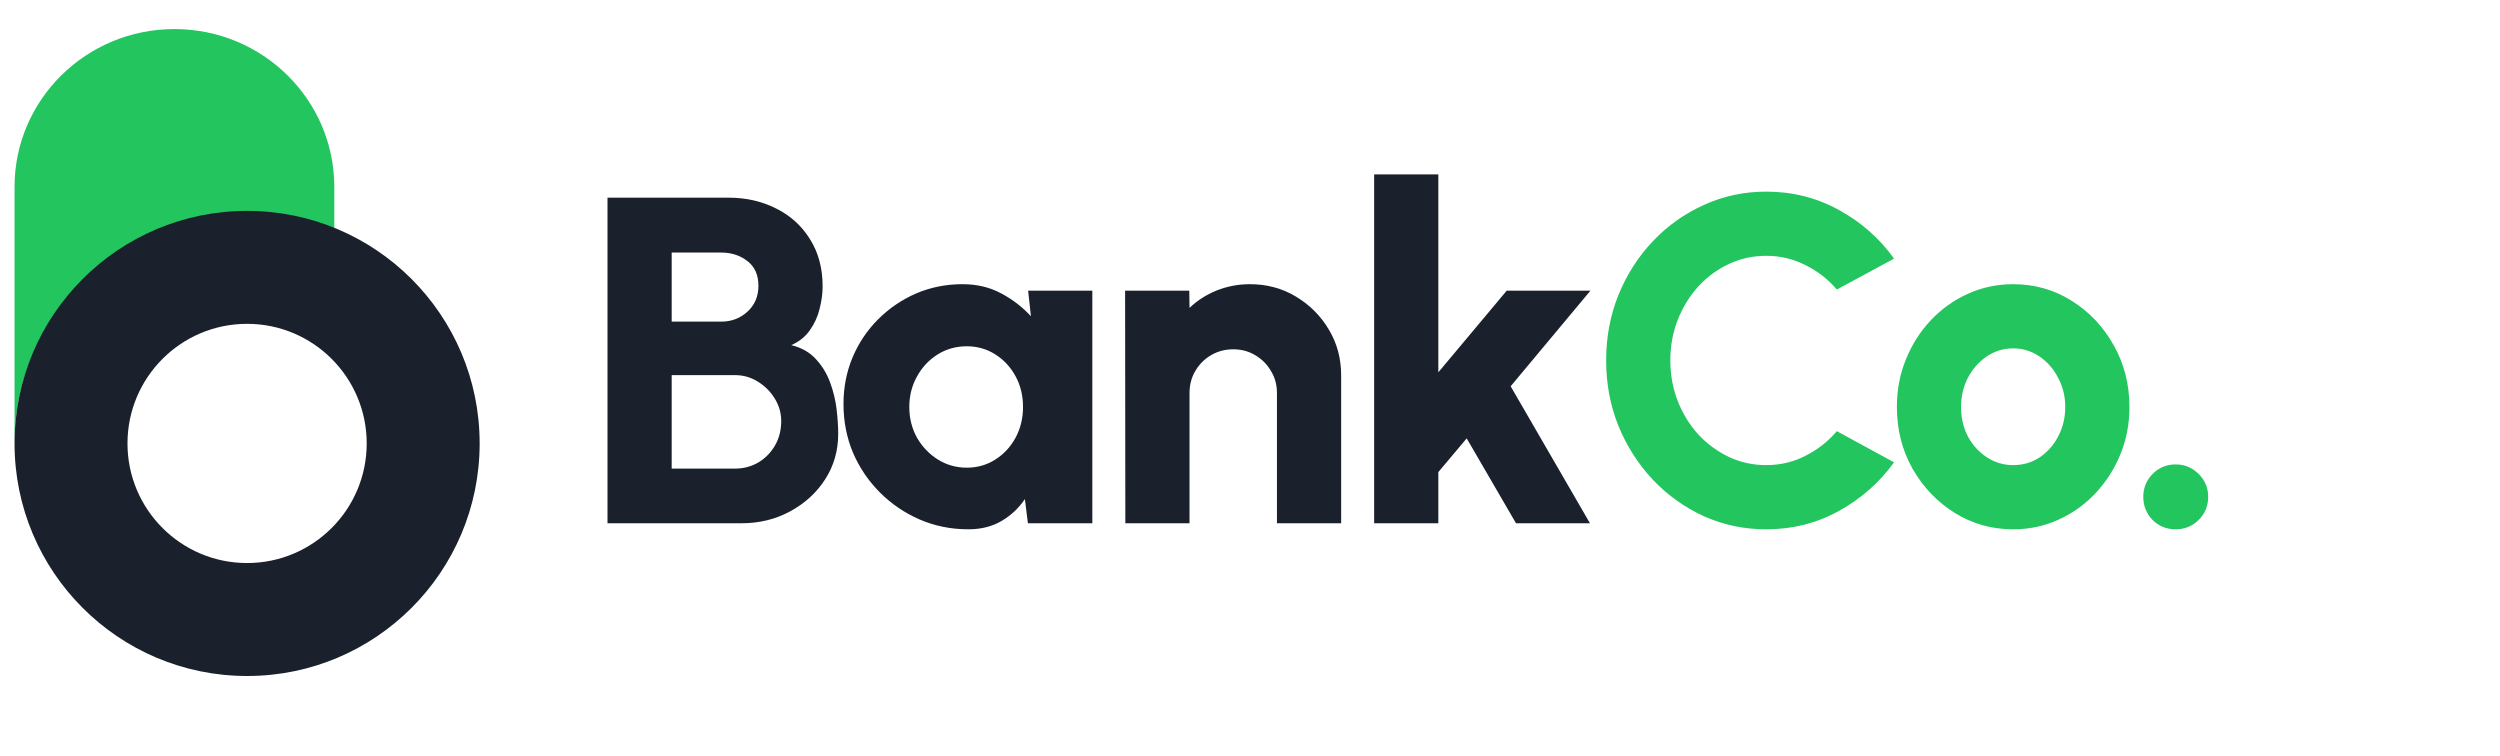
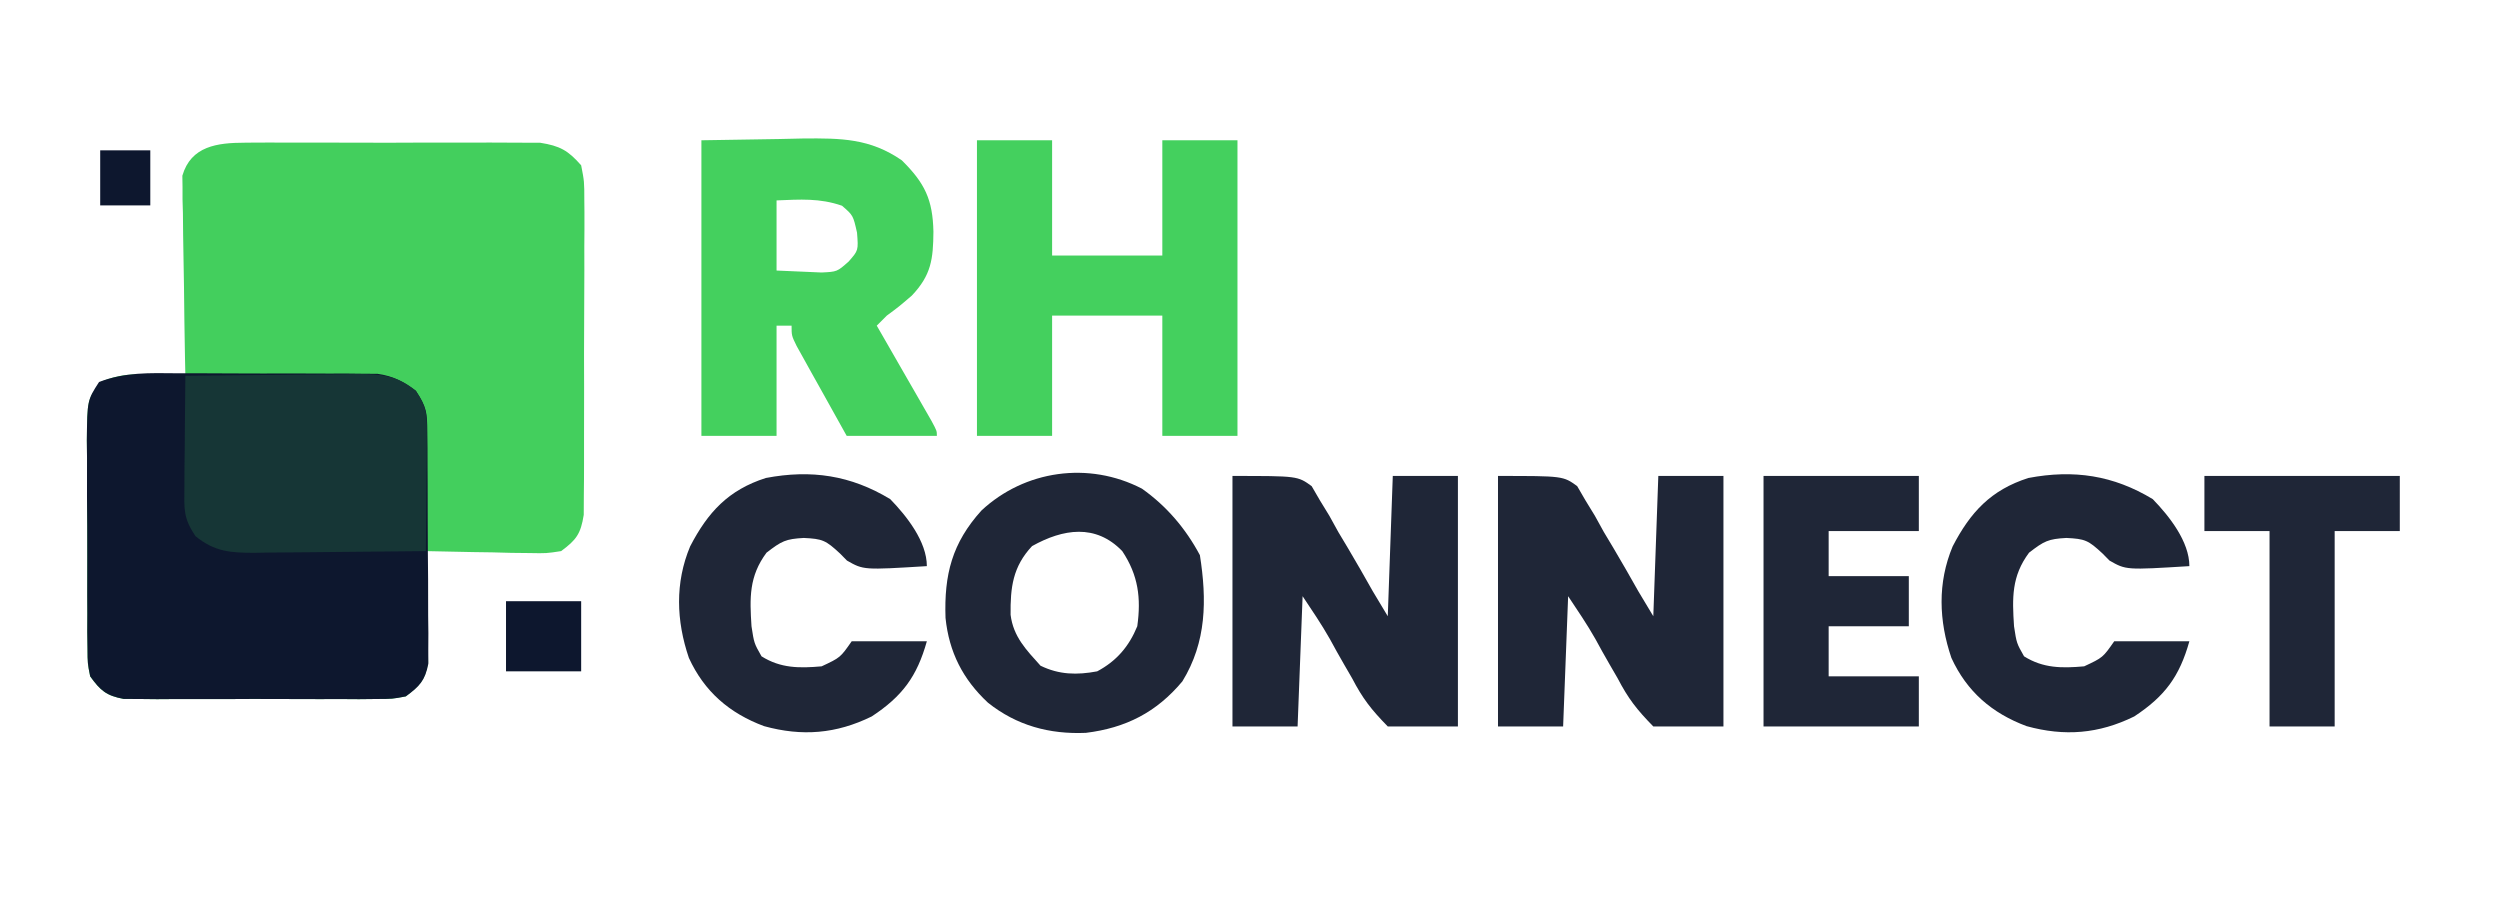
- <svg xmlns="http://www.w3.org/2000/svg" width="172" height="52" viewBox="0 0 172 52" fill="none">
-   <path d="M1 12.861C1 6.863 5.925 2 12 2C18.075 2 23 6.863 23 12.861V15.8C21.158 15.072 19.147 14.671 17.042 14.671C8.182 14.671 1 21.762 1 30.51V12.861Z" fill="#22C55E" />
-   <path fill-rule="evenodd" clip-rule="evenodd" d="M17 46.509C25.837 46.509 33 39.345 33 30.509C33 21.672 25.837 14.509 17 14.509C8.163 14.509 1 21.672 1 30.509C1 39.345 8.163 46.509 17 46.509ZM17 38.737C21.544 38.737 25.229 35.053 25.229 30.509C25.229 25.964 21.544 22.28 17 22.28C12.456 22.28 8.771 25.964 8.771 30.509C8.771 35.053 12.456 38.737 17 38.737Z" fill="#1A202C" />
-   <path d="M41.796 36V13.6H50.132C51.337 13.6 52.431 13.851 53.412 14.352C54.393 14.843 55.167 15.547 55.732 16.464C56.308 17.381 56.596 18.459 56.596 19.696C56.596 20.197 56.527 20.715 56.388 21.248C56.26 21.781 56.036 22.272 55.716 22.72C55.407 23.168 54.98 23.509 54.436 23.744C55.14 23.915 55.705 24.235 56.132 24.704C56.559 25.163 56.884 25.696 57.108 26.304C57.332 26.901 57.481 27.515 57.556 28.144C57.631 28.773 57.668 29.344 57.668 29.856C57.668 31.008 57.369 32.048 56.772 32.976C56.175 33.904 55.369 34.64 54.356 35.184C53.353 35.728 52.244 36 51.028 36H41.796ZM46.212 32.24H50.564C51.151 32.24 51.684 32.101 52.164 31.824C52.644 31.536 53.028 31.147 53.316 30.656C53.604 30.155 53.748 29.589 53.748 28.96C53.748 28.427 53.604 27.92 53.316 27.44C53.028 26.96 52.644 26.571 52.164 26.272C51.684 25.963 51.151 25.808 50.564 25.808H46.212V32.24ZM46.212 22.128H49.62C50.324 22.128 50.927 21.899 51.428 21.44C51.929 20.981 52.18 20.389 52.18 19.664C52.18 18.917 51.929 18.352 51.428 17.968C50.927 17.573 50.324 17.376 49.62 17.376H46.212V22.128ZM70.736 20H75.152V36H70.72L70.512 34.336C70.096 34.955 69.563 35.456 68.912 35.84C68.262 36.224 67.499 36.416 66.624 36.416C65.43 36.416 64.315 36.192 63.28 35.744C62.246 35.296 61.334 34.677 60.544 33.888C59.755 33.099 59.136 32.187 58.688 31.152C58.251 30.107 58.032 28.987 58.032 27.792C58.032 26.651 58.24 25.584 58.656 24.592C59.072 23.6 59.659 22.725 60.416 21.968C61.174 21.211 62.043 20.619 63.024 20.192C64.016 19.765 65.083 19.552 66.224 19.552C67.206 19.552 68.086 19.76 68.864 20.176C69.654 20.592 70.342 21.12 70.928 21.76L70.736 20ZM66.512 32.176C67.238 32.176 67.894 31.989 68.48 31.616C69.067 31.243 69.531 30.741 69.872 30.112C70.214 29.472 70.384 28.768 70.384 28C70.384 27.221 70.214 26.517 69.872 25.888C69.531 25.259 69.067 24.757 68.48 24.384C67.894 24.011 67.238 23.824 66.512 23.824C65.776 23.824 65.11 24.011 64.512 24.384C63.915 24.757 63.44 25.264 63.088 25.904C62.736 26.533 62.56 27.232 62.56 28C62.56 28.768 62.736 29.472 63.088 30.112C63.451 30.741 63.931 31.243 64.528 31.616C65.126 31.989 65.787 32.176 66.512 32.176ZM92.271 25.824V36H87.855V27.04C87.855 26.475 87.717 25.968 87.439 25.52C87.173 25.061 86.81 24.699 86.351 24.432C85.903 24.165 85.402 24.032 84.847 24.032C84.293 24.032 83.786 24.165 83.327 24.432C82.869 24.699 82.506 25.061 82.239 25.52C81.973 25.968 81.839 26.475 81.839 27.04V36H77.423L77.407 20H81.823L81.839 21.184C82.373 20.672 82.997 20.272 83.711 19.984C84.437 19.696 85.199 19.552 85.999 19.552C87.162 19.552 88.213 19.835 89.151 20.4C90.101 20.965 90.858 21.723 91.423 22.672C91.989 23.611 92.271 24.661 92.271 25.824ZM109.389 36H104.301L100.909 30.16L98.957 32.48V36H94.541V12H98.957V25.616L103.661 20H109.421L103.933 26.576L109.389 36Z" fill="#1A202C" />
-   <path d="M121.511 36.416C119.997 36.416 118.573 36.117 117.239 35.52C115.906 34.912 114.733 34.075 113.719 33.008C112.717 31.941 111.927 30.709 111.351 29.312C110.786 27.904 110.503 26.4 110.503 24.8C110.503 23.189 110.786 21.685 111.351 20.288C111.927 18.88 112.717 17.648 113.719 16.592C114.733 15.525 115.906 14.693 117.239 14.096C118.573 13.488 119.997 13.184 121.511 13.184C123.325 13.184 124.994 13.605 126.519 14.448C128.045 15.28 129.309 16.395 130.311 17.792L126.375 19.92C125.778 19.216 125.058 18.656 124.215 18.24C123.373 17.813 122.471 17.6 121.511 17.6C120.605 17.6 119.751 17.787 118.951 18.16C118.151 18.533 117.447 19.051 116.839 19.712C116.242 20.373 115.773 21.136 115.431 22C115.09 22.864 114.919 23.797 114.919 24.8C114.919 25.792 115.09 26.725 115.431 27.6C115.773 28.464 116.242 29.227 116.839 29.888C117.447 30.539 118.151 31.056 118.951 31.44C119.751 31.813 120.605 32 121.511 32C122.482 32 123.383 31.787 124.215 31.36C125.058 30.933 125.778 30.368 126.375 29.664L130.311 31.808C129.309 33.195 128.045 34.309 126.519 35.152C124.994 35.995 123.325 36.416 121.511 36.416ZM138.505 36.416C137.033 36.416 135.689 36.037 134.473 35.28C133.267 34.523 132.302 33.509 131.577 32.24C130.862 30.96 130.505 29.547 130.505 28C130.505 26.827 130.713 25.733 131.129 24.72C131.545 23.696 132.115 22.8 132.841 22.032C133.577 21.253 134.43 20.645 135.401 20.208C136.371 19.771 137.406 19.552 138.505 19.552C139.977 19.552 141.315 19.931 142.521 20.688C143.737 21.445 144.702 22.464 145.417 23.744C146.142 25.024 146.505 26.443 146.505 28C146.505 29.163 146.297 30.251 145.881 31.264C145.465 32.277 144.889 33.173 144.153 33.952C143.427 34.72 142.579 35.323 141.609 35.76C140.649 36.197 139.614 36.416 138.505 36.416ZM138.505 32C139.187 32 139.801 31.819 140.345 31.456C140.889 31.083 141.315 30.592 141.625 29.984C141.934 29.376 142.089 28.715 142.089 28C142.089 27.264 141.923 26.592 141.593 25.984C141.273 25.365 140.841 24.875 140.297 24.512C139.753 24.149 139.155 23.968 138.505 23.968C137.833 23.968 137.225 24.155 136.681 24.528C136.137 24.901 135.705 25.392 135.385 26C135.075 26.608 134.921 27.275 134.921 28C134.921 28.757 135.081 29.44 135.401 30.048C135.731 30.645 136.169 31.12 136.713 31.472C137.257 31.824 137.854 32 138.505 32ZM149.682 36.416C149.064 36.416 148.536 36.203 148.098 35.776C147.672 35.339 147.458 34.805 147.458 34.176C147.458 33.568 147.672 33.045 148.098 32.608C148.536 32.171 149.064 31.952 149.682 31.952C150.301 31.952 150.829 32.171 151.266 32.608C151.704 33.045 151.922 33.568 151.922 34.176C151.922 34.805 151.704 35.339 151.266 35.776C150.829 36.203 150.301 36.416 149.682 36.416Z" fill="#22C55E" />
+ <svg xmlns="http://www.w3.org/2000/svg" version="1.1" width="499" height="180">
+   <path d="M0 0 C0.666 -0.007 1.331 -0.014 2.017 -0.021 C4.207 -0.039 6.395 -0.027 8.584 -0.014 C10.112 -0.016 11.64 -0.02 13.168 -0.025 C16.365 -0.031 19.563 -0.023 22.76 -0.004 C26.853 0.019 30.944 0.006 35.037 -0.018 C38.19 -0.033 41.344 -0.028 44.497 -0.018 C46.006 -0.015 47.515 -0.018 49.023 -0.028 C51.135 -0.038 53.244 -0.022 55.355 0 C57.155 0.005 57.155 0.005 58.991 0.01 C62.925 0.637 64.552 1.521 67.178 4.518 C67.806 7.743 67.806 7.743 67.809 11.609 C67.816 12.316 67.823 13.022 67.831 13.749 C67.847 16.079 67.828 18.407 67.807 20.736 C67.807 22.358 67.81 23.979 67.814 25.6 C67.817 28.997 67.802 32.392 67.775 35.789 C67.741 40.14 67.747 44.491 67.765 48.842 C67.776 52.19 67.767 55.537 67.752 58.885 C67.747 60.489 67.747 62.093 67.753 63.698 C67.759 65.941 67.739 68.183 67.711 70.426 C67.705 71.702 67.699 72.978 67.692 74.292 C67.09 78.07 66.224 79.271 63.178 81.518 C60.245 81.972 60.245 81.972 56.881 81.908 C55.676 81.895 54.47 81.882 53.229 81.869 C51.974 81.836 50.72 81.802 49.428 81.768 C48.158 81.75 46.888 81.731 45.58 81.713 C42.445 81.666 39.312 81.6 36.178 81.518 C36.209 82.622 36.209 82.622 36.241 83.749 C36.324 87.088 36.376 90.428 36.428 93.768 C36.461 94.926 36.495 96.085 36.529 97.279 C36.549 98.952 36.549 98.952 36.568 100.658 C36.6 102.198 36.6 102.198 36.632 103.769 C36.045 107.32 34.969 108.293 32.178 110.518 C29.484 111.026 29.484 111.026 26.371 111.035 C24.619 111.054 24.619 111.054 22.832 111.073 C21.574 111.065 20.317 111.057 19.021 111.049 C17.727 111.053 16.433 111.056 15.099 111.06 C12.362 111.066 9.625 111.058 6.888 111.039 C3.384 111.016 -0.119 111.029 -3.623 111.053 C-6.971 111.071 -10.318 111.059 -13.666 111.049 C-15.552 111.061 -15.552 111.061 -17.476 111.073 C-18.644 111.061 -19.812 111.048 -21.016 111.035 C-22.043 111.032 -23.07 111.029 -24.128 111.026 C-27.6 110.371 -28.765 109.366 -30.822 106.518 C-31.337 103.938 -31.337 103.938 -31.356 100.986 C-31.372 99.878 -31.387 98.77 -31.404 97.629 C-31.396 95.841 -31.396 95.841 -31.389 94.018 C-31.395 92.79 -31.401 91.562 -31.407 90.297 C-31.415 87.701 -31.411 85.105 -31.399 82.51 C-31.385 78.532 -31.419 74.557 -31.457 70.58 C-31.458 68.059 -31.456 65.538 -31.451 63.018 C-31.464 61.826 -31.478 60.634 -31.491 59.406 C-31.399 51.284 -31.399 51.284 -28.74 47.752 C-25.12 46.221 -22.43 46.121 -18.51 46.268 C-17.256 46.304 -16.001 46.34 -14.709 46.377 C-13.756 46.423 -12.804 46.47 -11.822 46.518 C-11.848 45.266 -11.875 44.015 -11.902 42.726 C-11.992 38.082 -12.05 33.438 -12.097 28.793 C-12.122 26.783 -12.156 24.773 -12.199 22.764 C-12.26 19.874 -12.288 16.986 -12.311 14.096 C-12.336 13.198 -12.362 12.3 -12.389 11.374 C-12.389 10.534 -12.39 9.693 -12.39 8.827 C-12.401 8.09 -12.412 7.353 -12.424 6.593 C-10.702 0.65 -5.406 0.014 0 0 Z " fill="#43CF5D" transform="translate(48.82227,28.48242)" />
+   <path d="M0 0 C1.202 -0.001 2.404 -0.003 3.642 -0.004 C6.18 -0.003 8.719 0.009 11.257 0.03 C15.142 0.058 19.025 0.05 22.91 0.037 C25.378 0.043 27.845 0.052 30.312 0.062 C31.474 0.06 32.636 0.057 33.832 0.054 C34.917 0.066 36.002 0.079 37.119 0.092 C38.07 0.097 39.021 0.103 40.001 0.108 C43.196 0.575 45.058 1.601 47.656 3.496 C49.865 6.81 49.915 7.869 49.947 11.73 C49.96 12.798 49.972 13.866 49.985 14.967 C49.988 16.12 49.99 17.273 49.992 18.461 C50.002 20.238 50.002 20.238 50.012 22.051 C50.022 24.559 50.027 27.066 50.027 29.574 C50.031 33.415 50.068 37.255 50.105 41.096 C50.111 43.53 50.115 45.964 50.117 48.398 C50.132 49.55 50.146 50.701 50.161 51.887 C50.155 52.958 50.148 54.029 50.142 55.133 C50.145 56.074 50.148 57.015 50.151 57.985 C49.49 61.343 48.408 62.494 45.656 64.496 C42.962 65.004 42.962 65.004 39.85 65.014 C38.098 65.033 38.098 65.033 36.31 65.052 C35.053 65.044 33.795 65.036 32.5 65.027 C31.206 65.031 29.911 65.035 28.578 65.039 C25.84 65.045 23.104 65.036 20.367 65.018 C16.863 64.995 13.36 65.008 9.855 65.032 C6.508 65.05 3.16 65.037 -0.188 65.027 C-2.074 65.039 -2.074 65.039 -3.998 65.052 C-5.166 65.039 -6.334 65.027 -7.537 65.014 C-8.564 65.01 -9.591 65.007 -10.65 65.004 C-14.122 64.349 -15.287 63.345 -17.344 60.496 C-17.858 57.916 -17.858 57.916 -17.877 54.965 C-17.893 53.857 -17.909 52.749 -17.925 51.607 C-17.918 49.82 -17.918 49.82 -17.91 47.996 C-17.916 46.768 -17.923 45.54 -17.929 44.275 C-17.936 41.68 -17.933 39.084 -17.92 36.488 C-17.906 32.511 -17.94 28.536 -17.979 24.559 C-17.979 22.038 -17.978 19.517 -17.973 16.996 C-17.986 15.804 -17.999 14.613 -18.013 13.385 C-17.922 5.396 -17.922 5.396 -15.576 1.746 C-10.437 -0.241 -5.461 -0.053 0 0 Z " fill="#0D172E" transform="translate(35.34375,74.50391)" />
+   <path d="M0 0 C7.673 -0.124 7.673 -0.124 15.5 -0.25 C17.098 -0.286 18.696 -0.323 20.342 -0.36 C27.837 -0.419 33.641 -0.397 40 4 C44.594 8.541 46.173 11.826 46.312 18.25 C46.264 23.707 45.885 26.905 42 31 C39.375 33.25 39.375 33.25 37 35 C36.34 35.66 35.68 36.32 35 37 C35.364 37.631 35.727 38.262 36.102 38.912 C37.737 41.752 39.368 44.595 41 47.438 C41.572 48.431 42.145 49.424 42.734 50.447 C43.276 51.392 43.817 52.336 44.375 53.309 C44.878 54.183 45.38 55.058 45.898 55.959 C47 58 47 58 47 59 C41.06 59 35.12 59 29 59 C27.162 55.711 25.329 52.419 23.5 49.125 C22.975 48.188 22.451 47.251 21.91 46.285 C21.166 44.941 21.166 44.941 20.406 43.57 C19.945 42.743 19.485 41.915 19.01 41.063 C18 39 18 39 18 37 C17.01 37 16.02 37 15 37 C15 44.26 15 51.52 15 59 C10.05 59 5.1 59 0 59 C0 39.53 0 20.06 0 0 Z M15 12 C15 16.62 15 21.24 15 26 C16.898 26.082 18.795 26.165 20.75 26.25 C22.351 26.32 22.351 26.32 23.984 26.391 C27.088 26.24 27.088 26.24 29.387 24.207 C31.342 21.976 31.342 21.976 31.062 18.438 C30.289 14.988 30.289 14.988 28.062 13.062 C23.601 11.515 19.711 11.812 15 12 Z " fill="#44D05E" transform="translate(140,28)" />
+   <path d="M0 0 C4.95 0 9.9 0 15 0 C15 7.59 15 15.18 15 23 C22.26 23 29.52 23 37 23 C37 15.41 37 7.82 37 0 C41.95 0 46.9 0 52 0 C52 19.47 52 38.94 52 59 C47.05 59 42.1 59 37 59 C37 51.08 37 43.16 37 35 C29.74 35 22.48 35 15 35 C15 42.92 15 50.84 15 59 C10.05 59 5.1 59 0 59 C0 39.53 0 20.06 0 0 Z " fill="#44D05E" transform="translate(195,28)" />
+   <path d="M0 0 C13 0 13 0 15.805 2.032 C16.346 2.964 16.888 3.895 17.445 4.855 C18.067 5.871 18.688 6.886 19.328 7.932 C19.921 9.006 20.514 10.081 21.125 11.188 C22.072 12.77 22.072 12.77 23.039 14.385 C24.736 17.234 26.371 20.112 28 23 C28.99 24.65 29.98 26.3 31 28 C31.33 18.76 31.66 9.52 32 0 C36.29 0 40.58 0 45 0 C45 16.5 45 33 45 50 C40.38 50 35.76 50 31 50 C27.654 46.577 26.005 44.449 23.875 40.375 C23.352 39.471 22.828 38.568 22.289 37.637 C21.31 35.944 20.353 34.238 19.425 32.517 C17.767 29.588 15.867 26.801 14 24 C13.67 32.58 13.34 41.16 13 50 C8.71 50 4.42 50 0 50 C0 33.5 0 17 0 0 Z " fill="#1F2637" transform="translate(299,95)" />
+   <path d="M0 0 C13 0 13 0 15.805 2.032 C16.346 2.964 16.888 3.895 17.445 4.855 C18.067 5.871 18.688 6.886 19.328 7.932 C19.921 9.006 20.514 10.081 21.125 11.188 C22.072 12.77 22.072 12.77 23.039 14.385 C24.736 17.234 26.371 20.112 28 23 C28.99 24.65 29.98 26.3 31 28 C31.33 18.76 31.66 9.52 32 0 C36.29 0 40.58 0 45 0 C45 16.5 45 33 45 50 C40.38 50 35.76 50 31 50 C27.654 46.577 26.005 44.449 23.875 40.375 C23.352 39.471 22.828 38.568 22.289 37.637 C21.31 35.944 20.353 34.238 19.425 32.517 C17.767 29.588 15.867 26.801 14 24 C13.67 32.58 13.34 41.16 13 50 C8.71 50 4.42 50 0 50 C0 33.5 0 17 0 0 Z " fill="#1F2637" transform="translate(246,95)" />
+   <path d="M0 0 C5.747 -0.074 11.495 -0.129 17.242 -0.165 C19.197 -0.18 21.151 -0.2 23.106 -0.226 C25.918 -0.263 28.73 -0.28 31.543 -0.293 C32.414 -0.308 33.285 -0.324 34.182 -0.34 C38.944 -0.341 42.165 -0.148 46 3 C48.422 6.633 48.233 8.318 48.195 12.637 C48.189 13.935 48.182 15.234 48.176 16.572 C48.159 17.944 48.142 19.316 48.125 20.688 C48.115 22.071 48.106 23.454 48.098 24.838 C48.074 28.225 48.041 31.613 48 35 C42.253 35.074 36.505 35.129 30.758 35.165 C28.803 35.18 26.849 35.2 24.894 35.226 C22.082 35.263 19.27 35.28 16.457 35.293 C15.151 35.316 15.151 35.316 13.818 35.34 C9.056 35.341 5.835 35.148 2 32 C-0.422 28.367 -0.233 26.682 -0.195 22.363 C-0.189 21.065 -0.182 19.766 -0.176 18.428 C-0.159 17.056 -0.142 15.684 -0.125 14.312 C-0.115 12.929 -0.106 11.546 -0.098 10.162 C-0.074 6.775 -0.041 3.387 0 0 Z " fill="#163636" transform="translate(37,75)" />
+   <path d="M0 0 C4.927 3.486 8.738 7.968 11.57 13.277 C12.97 22.199 12.909 30.587 8.07 38.465 C2.898 44.653 -3.236 47.764 -11.184 48.742 C-18.456 49.058 -25.018 47.28 -30.742 42.715 C-35.753 38.041 -38.503 32.619 -39.203 25.801 C-39.499 17.162 -37.904 10.863 -32.027 4.359 C-23.408 -3.665 -10.645 -5.519 0 0 Z M-21.93 11.465 C-25.786 15.579 -26.277 19.742 -26.215 25.18 C-25.668 29.563 -23.088 32.178 -20.242 35.34 C-16.515 37.153 -12.98 37.223 -8.93 36.465 C-5.067 34.407 -2.579 31.498 -0.93 27.465 C-0.142 21.838 -0.729 17.266 -3.93 12.465 C-9.24 6.965 -15.74 8.013 -21.93 11.465 Z " fill="#1F2637" transform="translate(227.9297,97.53516)" />
+   <path d="M0 0 C3.283 3.372 7.312 8.475 7.312 13.375 C-5.324 14.154 -5.324 14.154 -8.637 12.262 C-9.087 11.804 -9.536 11.346 -10 10.875 C-12.883 8.193 -13.511 7.933 -17.25 7.75 C-20.866 7.951 -21.663 8.356 -24.688 10.688 C-28.202 15.41 -28.054 19.717 -27.688 25.375 C-27.172 28.763 -27.172 28.763 -25.688 31.375 C-21.867 33.777 -18.109 33.77 -13.688 33.375 C-9.959 31.628 -9.959 31.628 -7.688 28.375 C-2.737 28.375 2.212 28.375 7.312 28.375 C5.342 35.396 2.435 39.343 -3.688 43.375 C-10.785 46.862 -17.611 47.401 -25.188 45.312 C-32.09 42.737 -37.104 38.417 -40.188 31.688 C-42.706 24.29 -42.979 16.703 -39.938 9.438 C-36.409 2.627 -32.311 -1.829 -24.828 -4.219 C-15.746 -5.942 -7.87 -4.758 0 0 Z " fill="#1F2637" transform="translate(429.6875,99.625)" />
+   <path d="M0 0 C3.283 3.372 7.312 8.475 7.312 13.375 C-5.324 14.154 -5.324 14.154 -8.637 12.262 C-9.087 11.804 -9.536 11.346 -10 10.875 C-12.883 8.193 -13.511 7.933 -17.25 7.75 C-20.866 7.951 -21.663 8.356 -24.688 10.688 C-28.202 15.41 -28.054 19.717 -27.688 25.375 C-27.172 28.763 -27.172 28.763 -25.688 31.375 C-21.867 33.777 -18.109 33.77 -13.688 33.375 C-9.959 31.628 -9.959 31.628 -7.688 28.375 C-2.737 28.375 2.212 28.375 7.312 28.375 C5.342 35.396 2.435 39.343 -3.688 43.375 C-10.785 46.862 -17.611 47.401 -25.188 45.312 C-32.09 42.737 -37.104 38.417 -40.188 31.688 C-42.706 24.29 -42.979 16.703 -39.938 9.438 C-36.409 2.627 -32.311 -1.829 -24.828 -4.219 C-15.746 -5.942 -7.87 -4.758 0 0 Z " fill="#1F2637" transform="translate(177.6875,99.625)" />
+   <path d="M0 0 C10.23 0 20.46 0 31 0 C31 3.63 31 7.26 31 11 C25.06 11 19.12 11 13 11 C13 13.97 13 16.94 13 20 C18.28 20 23.56 20 29 20 C29 23.3 29 26.6 29 30 C23.72 30 18.44 30 13 30 C13 33.3 13 36.6 13 40 C18.94 40 24.88 40 31 40 C31 43.3 31 46.6 31 50 C20.77 50 10.54 50 0 50 C0 33.5 0 17 0 0 Z " fill="#1F2637" transform="translate(352,95)" />
+   <path d="M0 0 C12.87 0 25.74 0 39 0 C39 3.63 39 7.26 39 11 C34.71 11 30.42 11 26 11 C26 23.87 26 36.74 26 50 C21.71 50 17.42 50 13 50 C13 37.13 13 24.26 13 11 C8.71 11 4.42 11 0 11 C0 7.37 0 3.74 0 0 Z " fill="#1F2637" transform="translate(440,95)" />
+   <path d="M0 0 C4.95 0 9.9 0 15 0 C15 4.62 15 9.24 15 14 C10.05 14 5.1 14 0 14 C0 9.38 0 4.76 0 0 Z " fill="#0D172E" transform="translate(101,120)" />
+   <path d="M0 0 C3.3 0 6.6 0 10 0 C10 3.63 10 7.26 10 11 C6.7 11 3.4 11 0 11 C0 7.37 0 3.74 0 0 Z " fill="#0D172E" transform="translate(20,30)" />
</svg>
